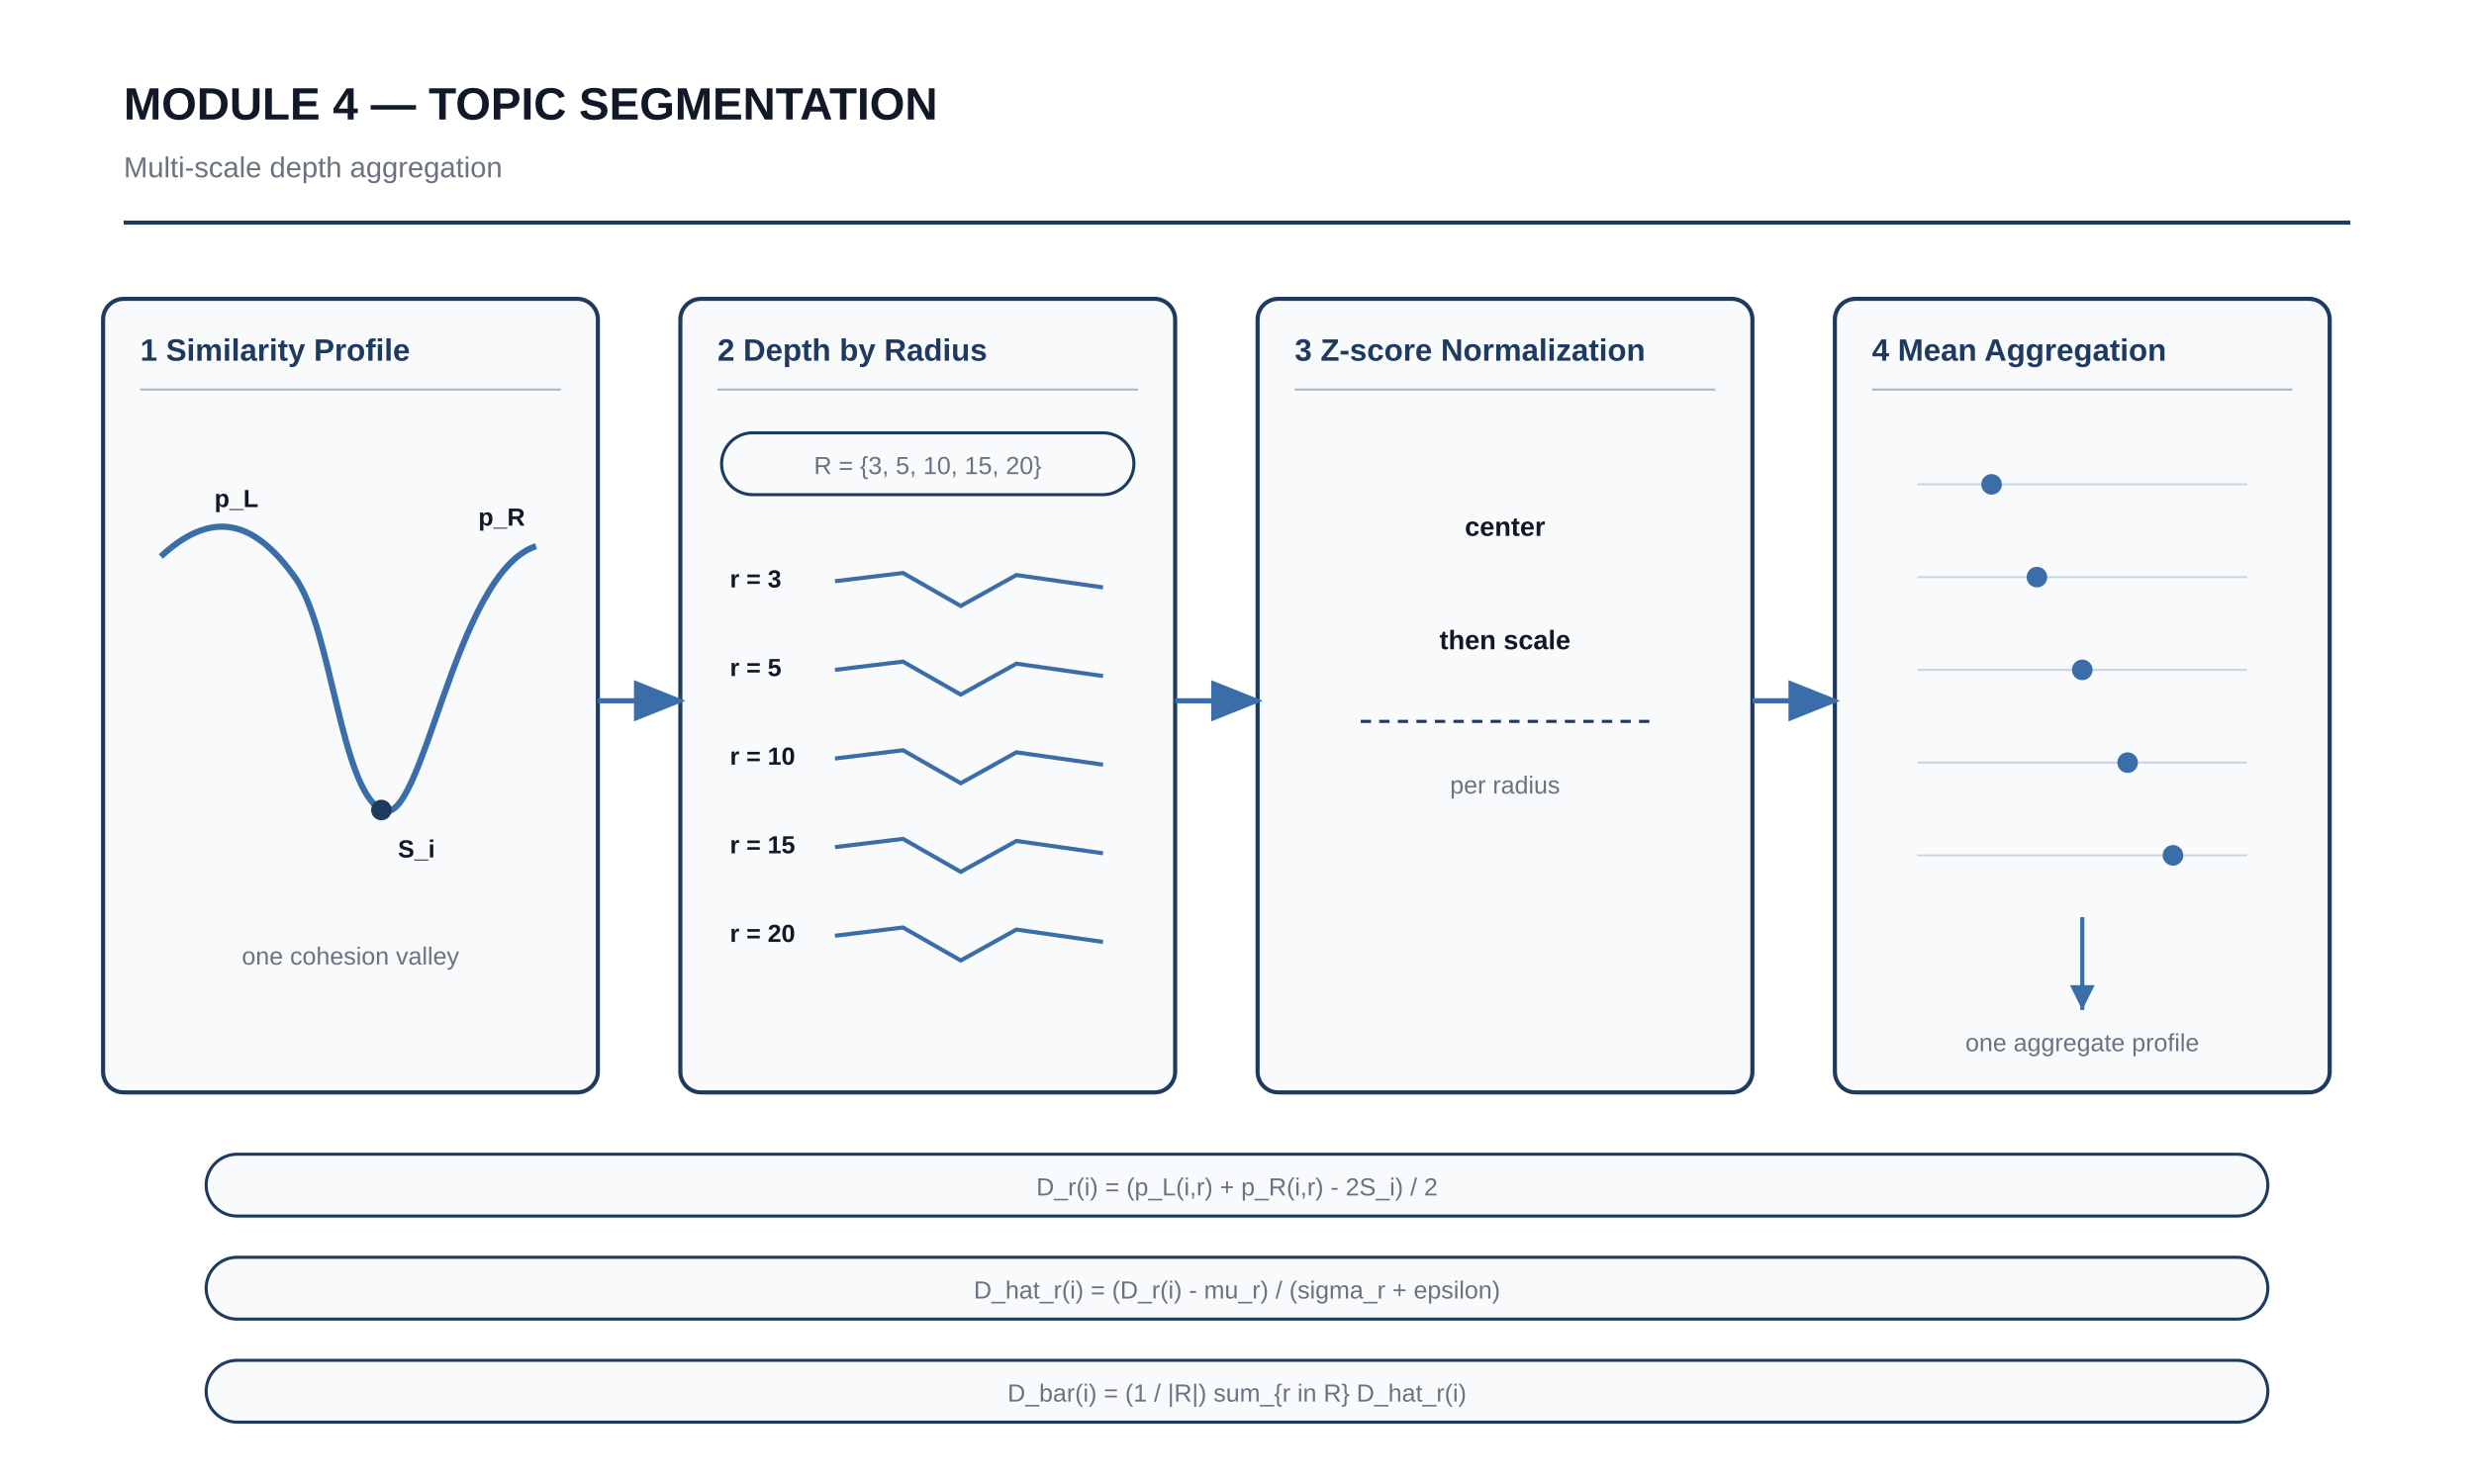
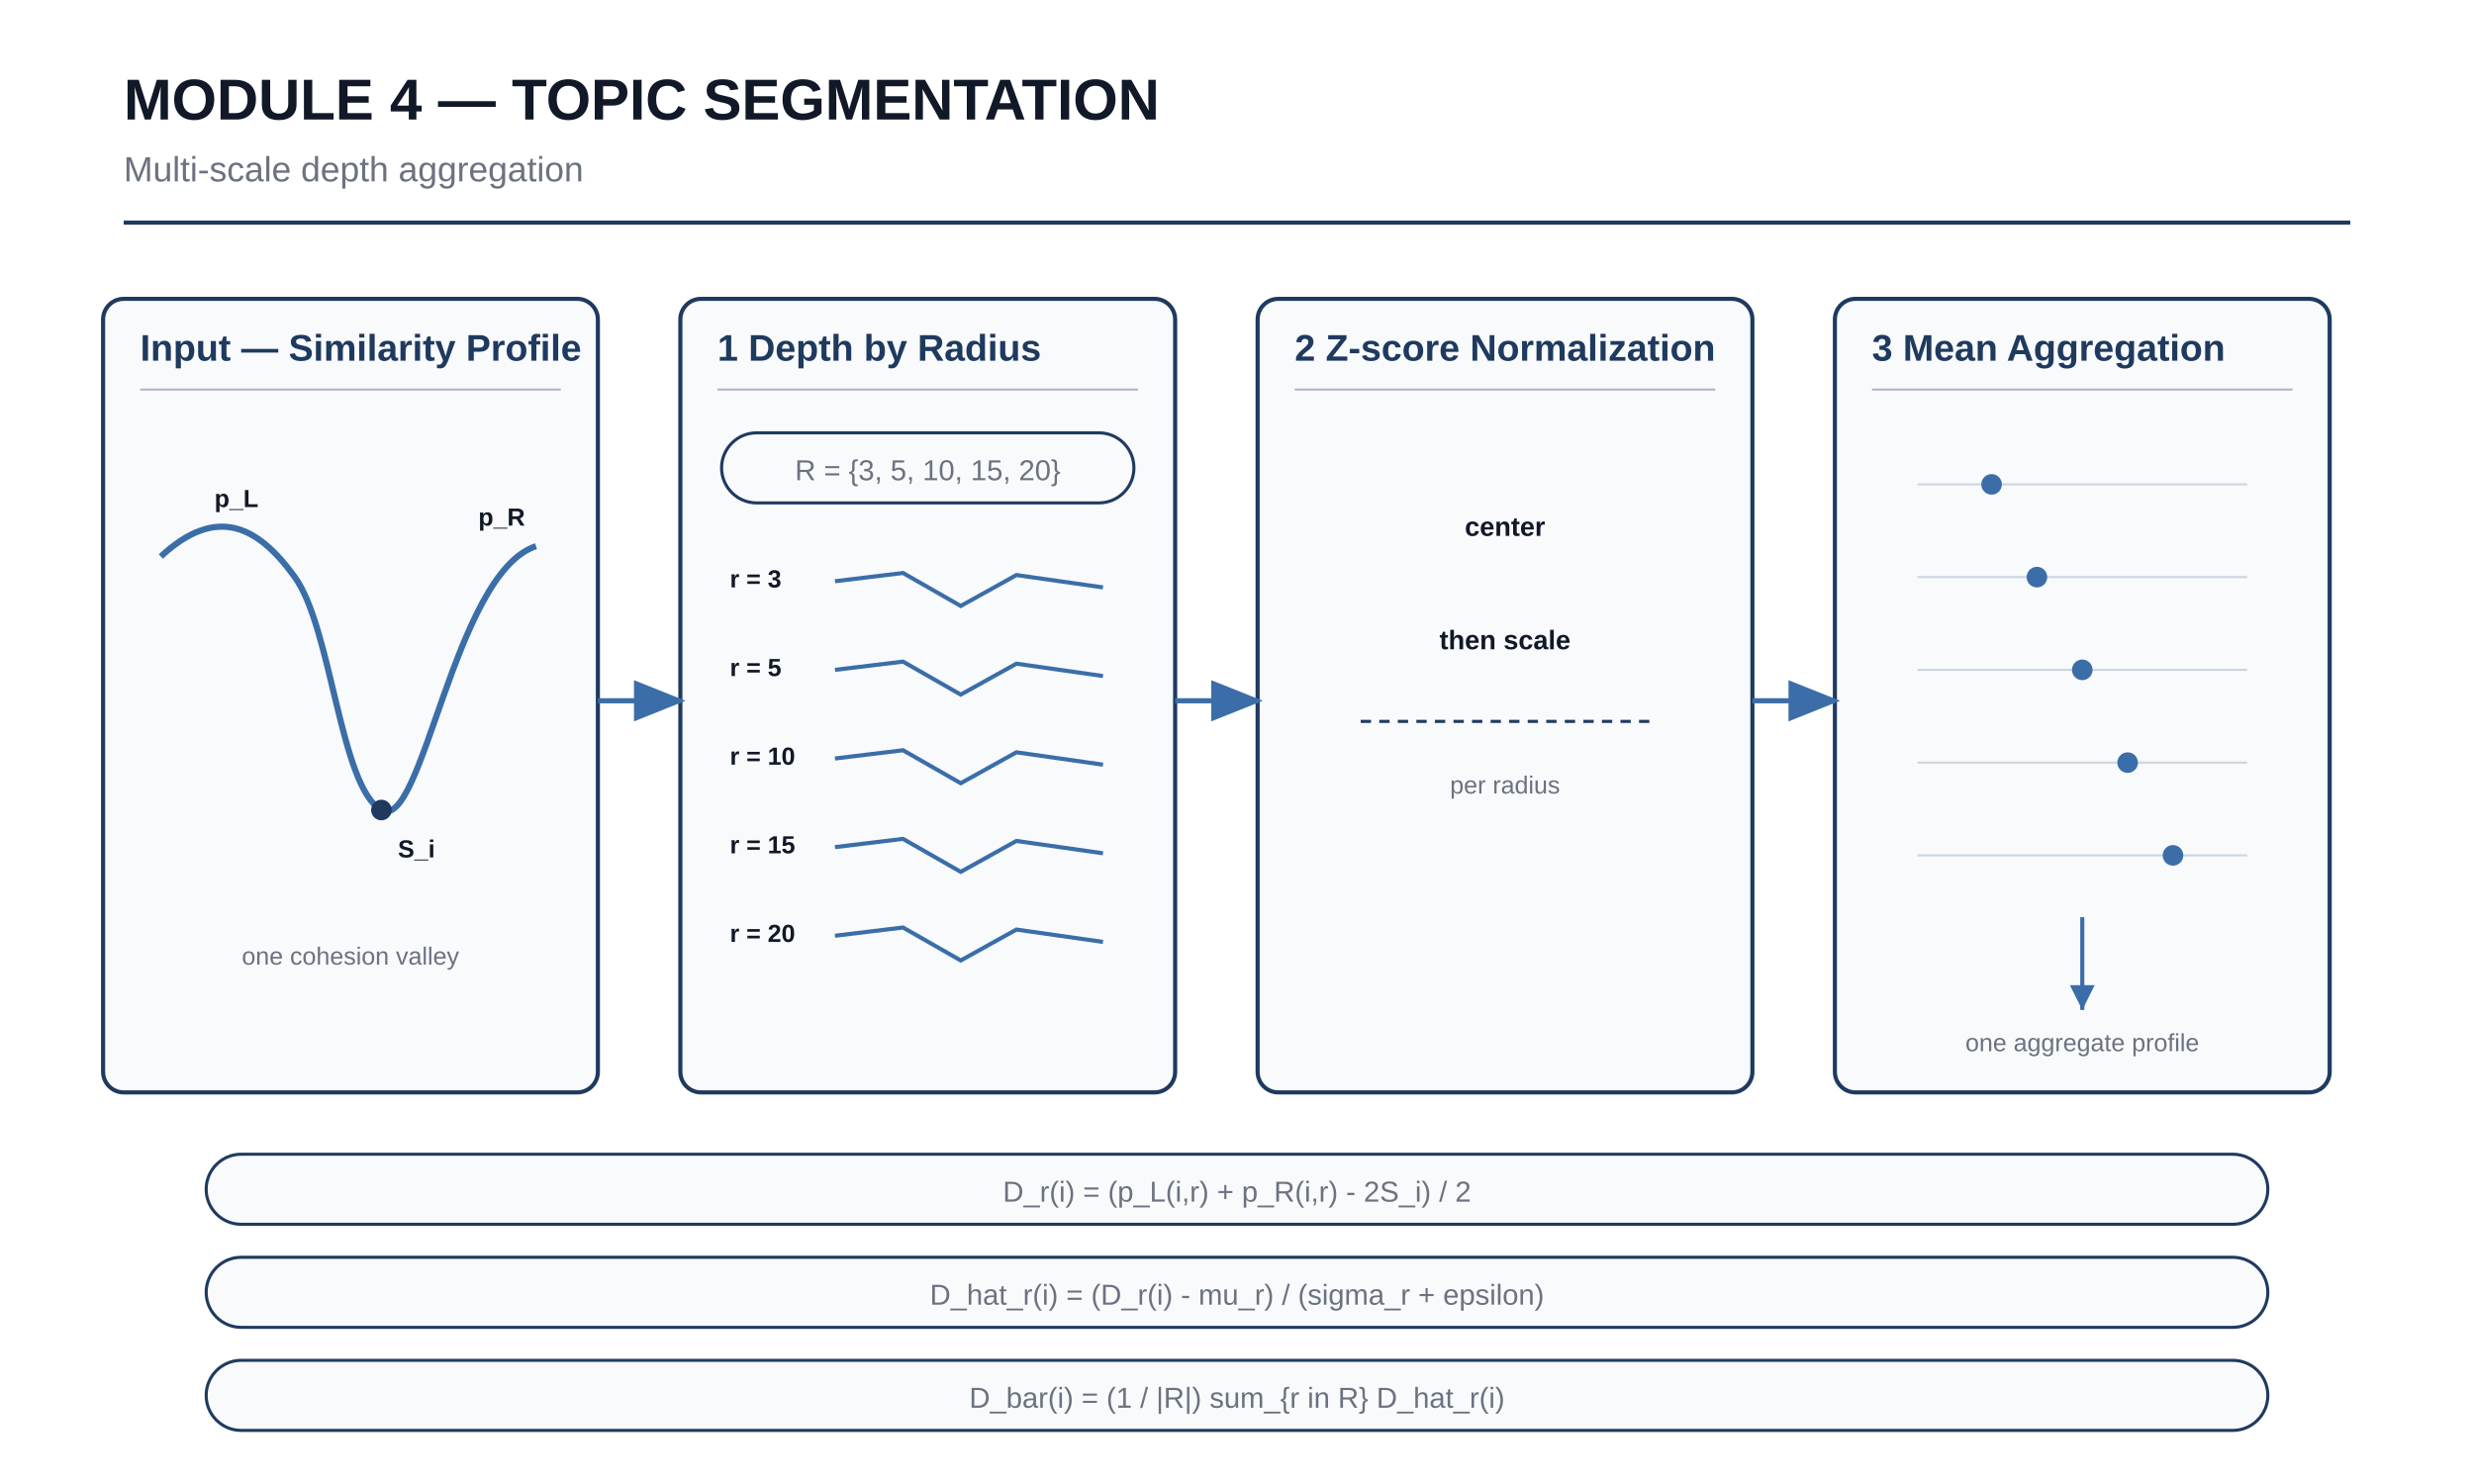
<svg xmlns="http://www.w3.org/2000/svg" viewBox="0 0 1200 720" width="1200" height="720">
  <style>
text { font-family: Arial, Helvetica, sans-serif; }
</style>
  <defs>
    <marker id="arrow-primary" markerWidth="10" markerHeight="8" refX="9" refY="4" orient="auto">
      <polygon points="0,0 10,4 0,8" fill="#3b6ea8" />
    </marker>
    <marker id="arrow-output" markerWidth="10" markerHeight="8" refX="9" refY="4" orient="auto">
      <polygon points="0,0 10,4 0,8" fill="#2e7d32" />
    </marker>
  </defs>
  <rect width="1200" height="720" fill="#ffffff" />
-   <text x="60" y="58" font-size="22" font-weight="700" fill="#111827">MODULE 4 — TOPIC SEGMENTATION</text>
-   <text x="60" y="86" font-size="14" fill="#6b7280">Multi-scale depth aggregation</text>
+   <text x="60" y="58" font-size="28" font-weight="700" fill="#111827">MODULE 4 — TOPIC SEGMENTATION</text>
+   <text x="60" y="88" font-size="17" fill="#6b7280">Multi-scale depth aggregation</text>
  <line x1="60" y1="108" x2="1140" y2="108" stroke="#1f3a5f" stroke-width="2" />
  <rect x="50" y="145" width="240" height="385" rx="10" fill="#f8fafc" stroke="#1f3a5f" stroke-width="2" />
-   <text x="68" y="175" text-anchor="start" font-size="15" font-weight="700" fill="#1f3a5f">1  Similarity Profile</text>
+   <text x="68" y="175" text-anchor="start" font-size="18" font-weight="700" fill="#1f3a5f">Input — Similarity Profile</text>
  <line x1="68" y1="189" x2="272" y2="189" stroke="#1f3a5f" stroke-width="1" opacity="0.35" />
  <rect x="330" y="145" width="240" height="385" rx="10" fill="#f8fafc" stroke="#1f3a5f" stroke-width="2" />
-   <text x="348" y="175" text-anchor="start" font-size="15" font-weight="700" fill="#1f3a5f">2  Depth by Radius</text>
+   <text x="348" y="175" text-anchor="start" font-size="18" font-weight="700" fill="#1f3a5f">1  Depth by Radius</text>
  <line x1="348" y1="189" x2="552" y2="189" stroke="#1f3a5f" stroke-width="1" opacity="0.35" />
  <rect x="610" y="145" width="240" height="385" rx="10" fill="#f8fafc" stroke="#1f3a5f" stroke-width="2" />
-   <text x="628" y="175" text-anchor="start" font-size="15" font-weight="700" fill="#1f3a5f">3  Z-score Normalization</text>
+   <text x="628" y="175" text-anchor="start" font-size="18" font-weight="700" fill="#1f3a5f">2  Z-score Normalization</text>
  <line x1="628" y1="189" x2="832" y2="189" stroke="#1f3a5f" stroke-width="1" opacity="0.35" />
  <rect x="890" y="145" width="240" height="385" rx="10" fill="#f8fafc" stroke="#1f3a5f" stroke-width="2" />
-   <text x="908" y="175" text-anchor="start" font-size="15" font-weight="700" fill="#1f3a5f">4  Mean Aggregation</text>
+   <text x="908" y="175" text-anchor="start" font-size="18" font-weight="700" fill="#1f3a5f">3  Mean Aggregation</text>
  <line x1="908" y1="189" x2="1112" y2="189" stroke="#1f3a5f" stroke-width="1" opacity="0.35" />
  <line x1="290" y1="340" x2="330" y2="340" stroke="#3b6ea8" stroke-width="2.5" marker-end="url(#arrow-primary)" />
  <line x1="570" y1="340" x2="610" y2="340" stroke="#3b6ea8" stroke-width="2.5" marker-end="url(#arrow-primary)" />
  <line x1="850" y1="340" x2="890" y2="340" stroke="#3b6ea8" stroke-width="2.5" marker-end="url(#arrow-primary)" />
  <path d="M 78 270 C 105 245, 125 255, 143 280 S 165 382, 185 393 S 220 278, 260 265" fill="none" stroke="#3b6ea8" stroke-width="3" />
  <circle cx="185" cy="393" r="5" fill="#1f3a5f" />
  <text x="104" y="246" text-anchor="start" font-size="12" font-weight="700" fill="#111827">p_L</text>
  <text x="232" y="255" text-anchor="start" font-size="12" font-weight="700" fill="#111827">p_R</text>
  <text x="193" y="416" text-anchor="start" font-size="12" font-weight="700" fill="#111827">S_i</text>
  <text x="170" y="468" text-anchor="middle" font-size="12" font-weight="400" fill="#6b7280">one cohesion valley</text>
-   <rect x="350" y="210" width="200" height="30" rx="15" fill="#f8fafc" stroke="#1f3a5f" stroke-width="1.5" />
-   <text x="450" y="230" text-anchor="middle" font-size="12" fill="#6b7280">R = {3, 5, 10, 15, 20}</text>
+   <rect x="350" y="210" width="200" height="34" rx="17" fill="#f8fafc" stroke="#1f3a5f" stroke-width="1.5" />
+   <text x="450" y="233" text-anchor="middle" font-size="14" fill="#6b7280">R = {3, 5, 10, 15, 20}</text>
  <text x="354" y="285" text-anchor="start" font-size="12" font-weight="700" fill="#111827">r = 3</text>
  <path d="M 405 282 L 438 278 L 466 294 L 493 279 L 535 285" fill="none" stroke="#3b6ea8" stroke-width="2" />
  <text x="354" y="328" text-anchor="start" font-size="12" font-weight="700" fill="#111827">r = 5</text>
  <path d="M 405 325 L 438 321 L 466 337 L 493 322 L 535 328" fill="none" stroke="#3b6ea8" stroke-width="2" />
  <text x="354" y="371" text-anchor="start" font-size="12" font-weight="700" fill="#111827">r = 10</text>
  <path d="M 405 368 L 438 364 L 466 380 L 493 365 L 535 371" fill="none" stroke="#3b6ea8" stroke-width="2" />
  <text x="354" y="414" text-anchor="start" font-size="12" font-weight="700" fill="#111827">r = 15</text>
  <path d="M 405 411 L 438 407 L 466 423 L 493 408 L 535 414" fill="none" stroke="#3b6ea8" stroke-width="2" />
  <text x="354" y="457" text-anchor="start" font-size="12" font-weight="700" fill="#111827">r = 20</text>
  <path d="M 405 454 L 438 450 L 466 466 L 493 451 L 535 457" fill="none" stroke="#3b6ea8" stroke-width="2" />
  <text x="730" y="260" text-anchor="middle" font-size="13" font-weight="700" fill="#111827">center</text>
  <text x="730" y="315" text-anchor="middle" font-size="13" font-weight="700" fill="#111827">then scale</text>
  <line x1="660" y1="350" x2="800" y2="350" stroke="#1f3a5f" stroke-width="1.5" stroke-dasharray="5,4" />
  <text x="730" y="385" text-anchor="middle" font-size="12" font-weight="400" fill="#6b7280">per radius</text>
  <line x1="930" y1="235" x2="1090" y2="235" stroke="#cbd5e1" stroke-width="1" />
  <circle cx="966" cy="235" r="5" fill="#3b6ea8" />
  <line x1="930" y1="280" x2="1090" y2="280" stroke="#cbd5e1" stroke-width="1" />
  <circle cx="988" cy="280" r="5" fill="#3b6ea8" />
  <line x1="930" y1="325" x2="1090" y2="325" stroke="#cbd5e1" stroke-width="1" />
  <circle cx="1010" cy="325" r="5" fill="#3b6ea8" />
  <line x1="930" y1="370" x2="1090" y2="370" stroke="#cbd5e1" stroke-width="1" />
  <circle cx="1032" cy="370" r="5" fill="#3b6ea8" />
  <line x1="930" y1="415" x2="1090" y2="415" stroke="#cbd5e1" stroke-width="1" />
  <circle cx="1054" cy="415" r="5" fill="#3b6ea8" />
  <line x1="1010" y1="445" x2="1010" y2="490" stroke="#3b6ea8" stroke-width="2" />
  <polygon points="1010,490 1004,478 1016,478" fill="#3b6ea8" />
  <text x="1010" y="510" text-anchor="middle" font-size="12" font-weight="400" fill="#6b7280">one aggregate profile</text>
-   <rect x="100" y="560" width="1000" height="30" rx="15" fill="#f8fafc" stroke="#1f3a5f" stroke-width="1.5" />
-   <text x="600" y="580" text-anchor="middle" font-size="12" fill="#6b7280">D_r(i) = (p_L(i,r) + p_R(i,r) - 2S_i) / 2</text>
-   <rect x="100" y="610" width="1000" height="30" rx="15" fill="#f8fafc" stroke="#1f3a5f" stroke-width="1.5" />
-   <text x="600" y="630" text-anchor="middle" font-size="12" fill="#6b7280">D_hat_r(i) = (D_r(i) - mu_r) / (sigma_r + epsilon)</text>
-   <rect x="100" y="660" width="1000" height="30" rx="15" fill="#f8fafc" stroke="#1f3a5f" stroke-width="1.5" />
-   <text x="600" y="680" text-anchor="middle" font-size="12" fill="#6b7280">D_bar(i) = (1 / |R|) sum_{r in R} D_hat_r(i)</text>
+   <rect x="100" y="560" width="1000" height="34" rx="17" fill="#f8fafc" stroke="#1f3a5f" stroke-width="1.5" />
+   <text x="600" y="583" text-anchor="middle" font-size="14" fill="#6b7280">D_r(i) = (p_L(i,r) + p_R(i,r) - 2S_i) / 2</text>
+   <rect x="100" y="610" width="1000" height="34" rx="17" fill="#f8fafc" stroke="#1f3a5f" stroke-width="1.5" />
+   <text x="600" y="633" text-anchor="middle" font-size="14" fill="#6b7280">D_hat_r(i) = (D_r(i) - mu_r) / (sigma_r + epsilon)</text>
+   <rect x="100" y="660" width="1000" height="34" rx="17" fill="#f8fafc" stroke="#1f3a5f" stroke-width="1.5" />
+   <text x="600" y="683" text-anchor="middle" font-size="14" fill="#6b7280">D_bar(i) = (1 / |R|) sum_{r in R} D_hat_r(i)</text>
</svg>
